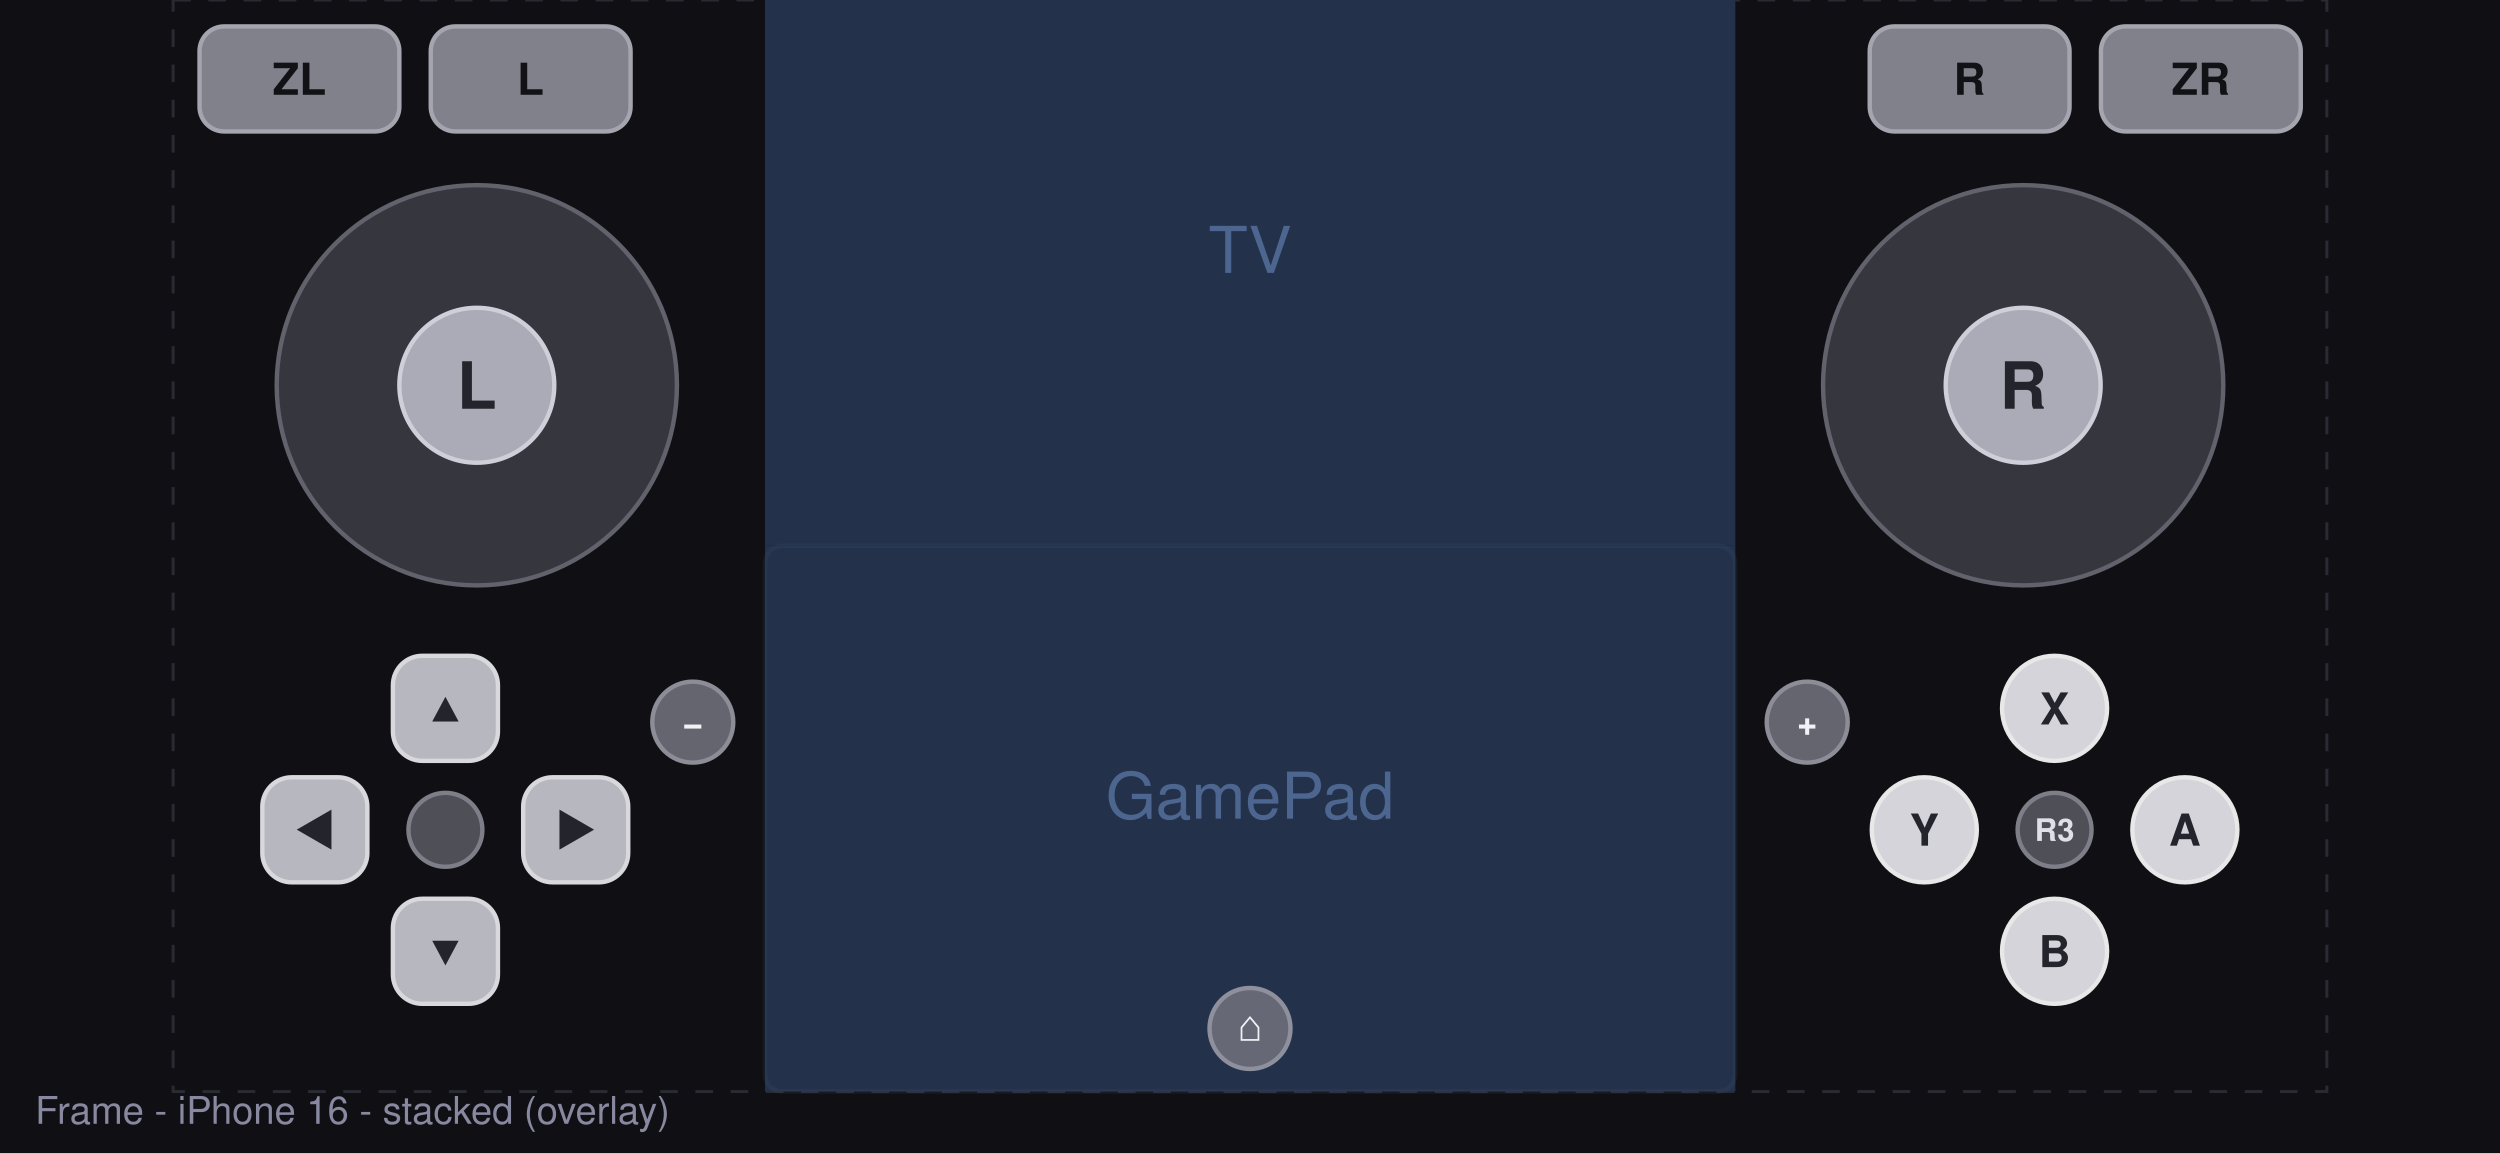
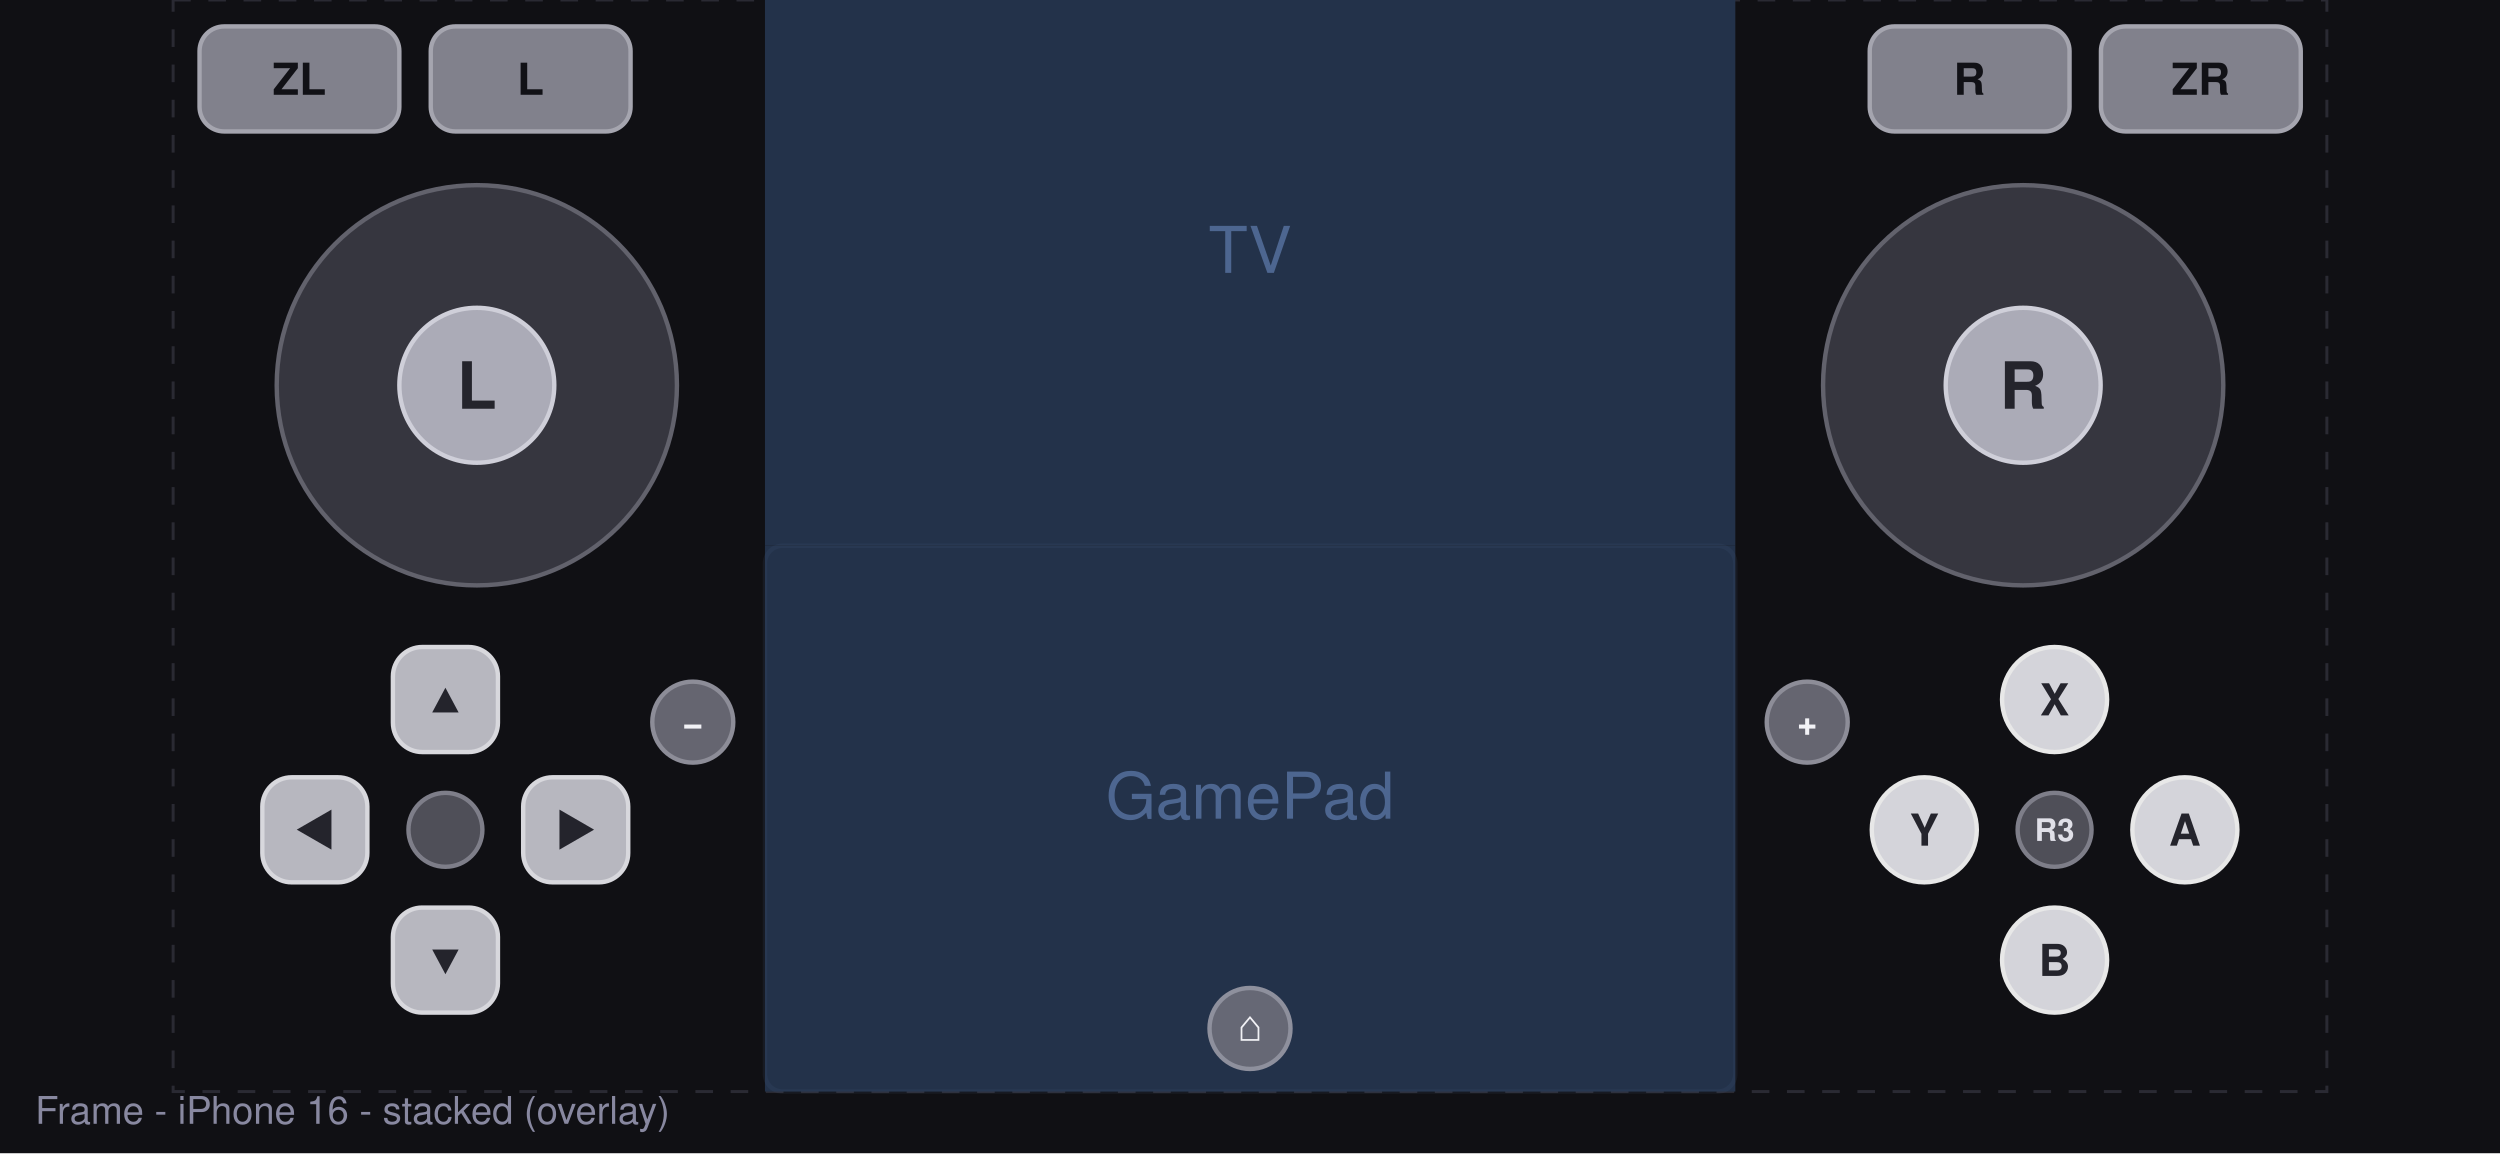
<svg xmlns="http://www.w3.org/2000/svg" width="852" height="393" viewBox="0 0 852.0 393.0" font-family="-apple-system, Helvetica, sans-serif">
  <rect width="100%" height="100%" fill="#101014" />
  <rect x="59.0" y="0.0" width="734.0" height="372.0" fill="none" stroke="#2a2a33" stroke-dasharray="6 6" />
  <rect x="260.7" y="0.0" width="330.7" height="186.0" fill="#23324a" />
  <text x="426.0" y="93.0" fill="#4d6690" font-size="22" text-anchor="middle">TV</text>
  <rect x="260.7" y="186.0" width="330.7" height="186.0" fill="#23324a" />
  <text x="426.0" y="279.0" fill="#4d6690" font-size="22" text-anchor="middle">GamePad</text>
  <rect x="260.7" y="186.0" width="330.7" height="186.0" rx="6.0" fill="none" stroke="#4d6690" stroke-width="1.5" opacity="0.12" />
  <rect x="68.0" y="9.0" width="68.1" height="35.8" rx="8.4" fill="#8d8d99" stroke="#b5b5c0" stroke-width="1.5" opacity="0.9" />
  <text x="102.0" y="32.3" fill="#111116" font-size="15.0" font-weight="600" text-anchor="middle" opacity="1.0">ZL</text>
  <rect x="146.8" y="9.0" width="68.1" height="35.8" rx="8.4" fill="#8d8d99" stroke="#b5b5c0" stroke-width="1.5" opacity="0.9" />
  <text x="180.8" y="32.3" fill="#111116" font-size="15.0" font-weight="600" text-anchor="middle" opacity="1.0">L</text>
  <rect x="716.0" y="9.0" width="68.1" height="35.8" rx="8.4" fill="#8d8d99" stroke="#b5b5c0" stroke-width="1.5" opacity="0.9" />
  <text x="750.0" y="32.3" fill="#111116" font-size="15.0" font-weight="600" text-anchor="middle" opacity="1.0">ZR</text>
  <rect x="637.2" y="9.0" width="68.1" height="35.8" rx="8.4" fill="#8d8d99" stroke="#b5b5c0" stroke-width="1.5" opacity="0.9" />
  <text x="671.2" y="32.3" fill="#111116" font-size="15.0" font-weight="600" text-anchor="middle" opacity="1.0">R</text>
  <circle cx="162.5" cy="131.3" r="68.2" fill="#3a3a44" stroke="#6a6a76" stroke-width="1.5" opacity="0.9" />
  <circle cx="162.5" cy="131.3" r="26.4" fill="#b8b8c4" stroke="#e0e0ea" stroke-width="1.5" opacity="0.9" />
  <text x="162.5" y="139.3" fill="#24242c" font-size="22.2" font-weight="600" text-anchor="middle" opacity="1.0">L</text>
  <circle cx="689.5" cy="131.3" r="68.2" fill="#3a3a44" stroke="#6a6a76" stroke-width="1.5" opacity="0.9" />
  <circle cx="689.5" cy="131.3" r="26.4" fill="#b8b8c4" stroke="#e0e0ea" stroke-width="1.5" opacity="0.9" />
  <text x="689.5" y="139.3" fill="#24242c" font-size="22.2" font-weight="600" text-anchor="middle" opacity="1.0">R</text>
-   <rect x="133.9" y="223.5" width="35.8" height="35.8" rx="10.0" fill="#c9c9d2" stroke="#ededf3" stroke-width="1.5" opacity="0.9" />
-   <text x="151.8" y="246.9" fill="#24242c" font-size="15.0" font-weight="600" text-anchor="middle" opacity="1.0">▲</text>
-   <rect x="133.9" y="306.3" width="35.8" height="35.8" rx="10.0" fill="#c9c9d2" stroke="#ededf3" stroke-width="1.5" opacity="0.9" />
-   <text x="151.8" y="329.6" fill="#24242c" font-size="15.0" font-weight="600" text-anchor="middle" opacity="1.0">▼</text>
+   <rect x="133.9" y="220.5" width="35.8" height="35.8" rx="10.0" fill="#c9c9d2" stroke="#ededf3" stroke-width="1.5" opacity="0.9" />
+   <text x="151.8" y="243.8" fill="#24242c" font-size="15.0" font-weight="600" text-anchor="middle" opacity="1.0">▲</text>
+   <rect x="133.9" y="309.3" width="35.8" height="35.8" rx="10.0" fill="#c9c9d2" stroke="#ededf3" stroke-width="1.5" opacity="0.9" />
+   <text x="151.8" y="332.6" fill="#24242c" font-size="15.0" font-weight="600" text-anchor="middle" opacity="1.0">▼</text>
  <rect x="89.4" y="264.9" width="35.8" height="35.8" rx="10.0" fill="#c9c9d2" stroke="#ededf3" stroke-width="1.5" opacity="0.9" />
  <text x="107.4" y="288.2" fill="#24242c" font-size="15.0" font-weight="600" text-anchor="middle" opacity="1.0">◀</text>
  <rect x="178.3" y="264.9" width="35.8" height="35.8" rx="10.0" fill="#c9c9d2" stroke="#ededf3" stroke-width="1.5" opacity="0.9" />
  <text x="196.2" y="288.2" fill="#24242c" font-size="15.0" font-weight="600" text-anchor="middle" opacity="1.0">▶</text>
  <circle cx="151.8" cy="282.8" r="12.6" fill="#55555f" stroke="#8a8a96" stroke-width="1.5" opacity="0.9" />
  <circle cx="236.1" cy="246.1" r="13.8" fill="#6e6e7a" stroke="#9a9aa6" stroke-width="1.5" opacity="0.9" />
  <text x="236.1" y="250.3" fill="#f2f2f6" font-size="11.6" font-weight="600" text-anchor="middle" opacity="1.0">−</text>
  <circle cx="615.9" cy="246.1" r="13.8" fill="#6e6e7a" stroke="#9a9aa6" stroke-width="1.5" opacity="0.9" />
  <text x="615.9" y="250.3" fill="#f2f2f6" font-size="11.6" font-weight="600" text-anchor="middle" opacity="1.0">+</text>
  <circle cx="426.0" cy="350.5" r="13.8" fill="#6e6e7a" stroke="#9a9aa6" stroke-width="1.5" opacity="0.9" />
  <text x="426.0" y="354.7" fill="#f2f2f6" font-size="11.6" font-weight="600" text-anchor="middle" opacity="1.0">⌂</text>
-   <circle cx="700.2" cy="241.4" r="17.9" fill="#e9e9ef" stroke="#ffffff" stroke-width="1.5" opacity="0.9" />
-   <text x="700.2" y="246.9" fill="#24242c" font-size="15.0" font-weight="600" text-anchor="middle" opacity="1.0">X</text>
+   <circle cx="700.2" cy="238.4" r="17.9" fill="#e9e9ef" stroke="#ffffff" stroke-width="1.5" opacity="0.9" />
+   <text x="700.2" y="243.8" fill="#24242c" font-size="15.0" font-weight="600" text-anchor="middle" opacity="1.0">X</text>
  <circle cx="655.8" cy="282.8" r="17.9" fill="#e9e9ef" stroke="#ffffff" stroke-width="1.5" opacity="0.9" />
  <text x="655.8" y="288.2" fill="#24242c" font-size="15.0" font-weight="600" text-anchor="middle" opacity="1.0">Y</text>
  <circle cx="744.6" cy="282.8" r="17.9" fill="#e9e9ef" stroke="#ffffff" stroke-width="1.5" opacity="0.9" />
  <text x="744.6" y="288.2" fill="#24242c" font-size="15.0" font-weight="600" text-anchor="middle" opacity="1.0">A</text>
-   <circle cx="700.2" cy="324.2" r="17.9" fill="#e9e9ef" stroke="#ffffff" stroke-width="1.5" opacity="0.9" />
-   <text x="700.2" y="329.6" fill="#24242c" font-size="15.0" font-weight="600" text-anchor="middle" opacity="1.0">B</text>
+   <circle cx="700.2" cy="327.2" r="17.9" fill="#e9e9ef" stroke="#ffffff" stroke-width="1.5" opacity="0.9" />
+   <text x="700.2" y="332.6" fill="#24242c" font-size="15.0" font-weight="600" text-anchor="middle" opacity="1.0">B</text>
  <circle cx="700.2" cy="282.8" r="12.6" fill="#55555f" stroke="#8a8a96" stroke-width="1.5" opacity="0.9" />
  <text x="700.2" y="286.6" fill="#e0e0e8" font-size="10.6" font-weight="600" text-anchor="middle" opacity="1.0">R3</text>
  <text x="12" y="383.0" fill="#8888a0" font-size="13">Frame - iPhone 16 - stacked (overlay)</text>
</svg>
